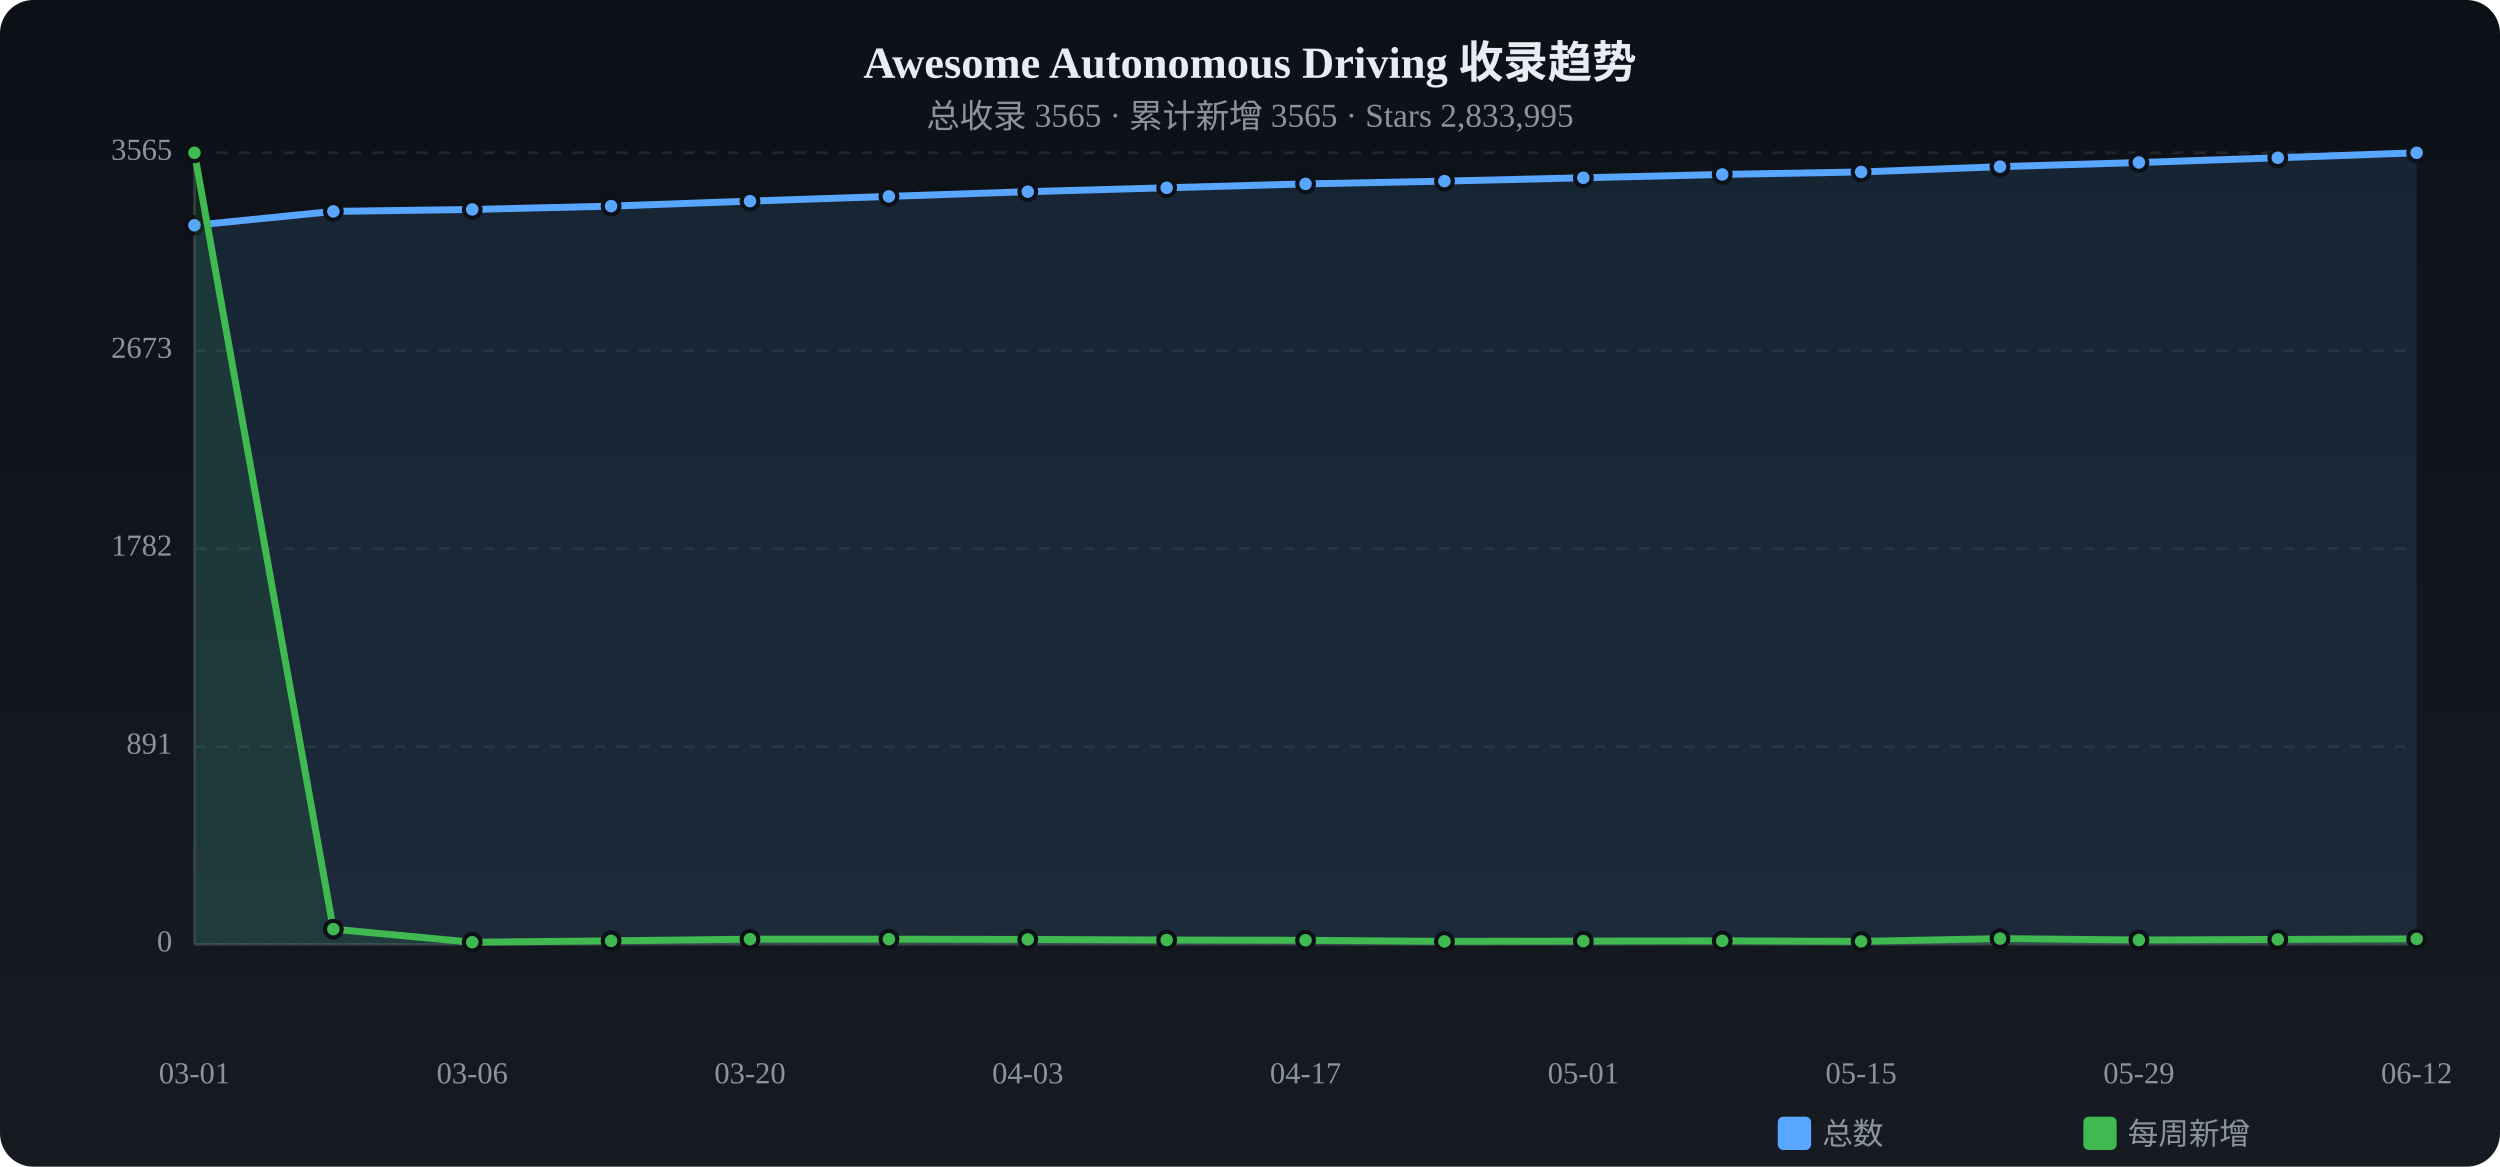
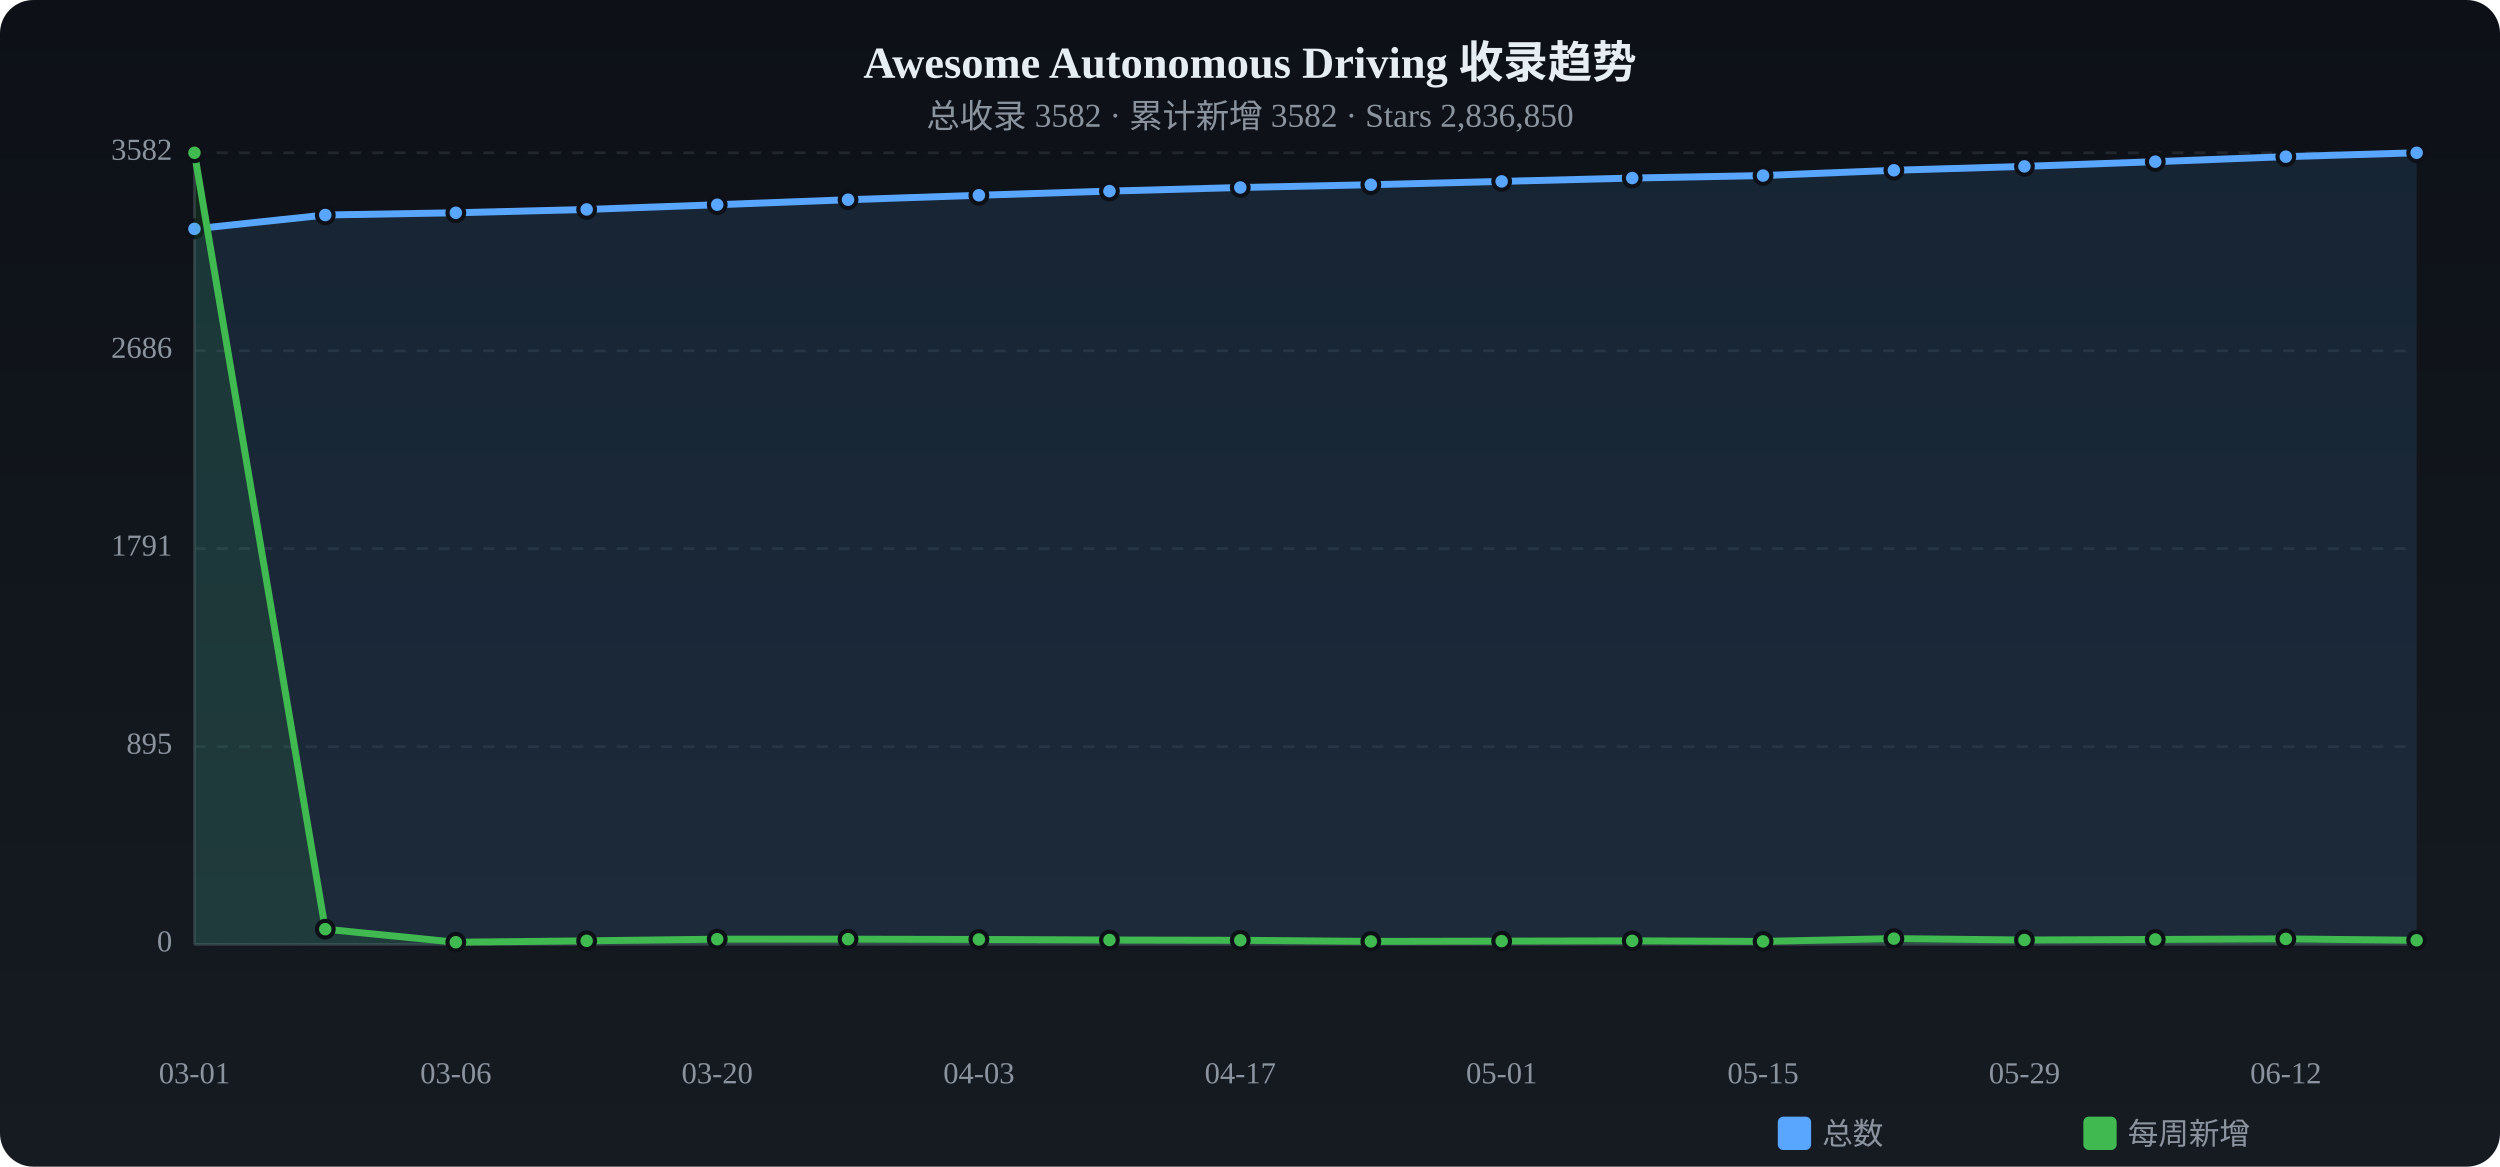
<svg xmlns="http://www.w3.org/2000/svg" viewBox="0 0 900 420" width="900" height="420">
  <defs>
    <linearGradient id="tbg" x1="0%" y1="0%" x2="0%" y2="100%">
      <stop offset="0%" stop-color="#0d1117" />
      <stop offset="100%" stop-color="#161b22" />
    </linearGradient>
  </defs>
  <rect width="900" height="420" rx="12" fill="url(#tbg)" />
  <text x="450.0" y="28" text-anchor="middle" fill="#e6edf3" font-size="16" font-weight="bold">Awesome Autonomous Driving 收录趋势</text>
-   <text x="450.0" y="46" text-anchor="middle" fill="#8b949e" font-size="12">总收录 3565 · 累计新增 3565 · Stars 2,833,995</text>
+   <text x="450.0" y="46" text-anchor="middle" fill="#8b949e" font-size="12">总收录 3582 · 累计新增 3582 · Stars 2,836,850</text>
  <text x="62" y="340.0" text-anchor="end" fill="#8b949e" font-size="11" dominant-baseline="middle">0</text>
  <line x1="70" y1="340.0" x2="870" y2="340.0" stroke="#21262d" stroke-dasharray="4 4" />
-   <text x="62" y="268.8" text-anchor="end" fill="#8b949e" font-size="11" dominant-baseline="middle">891</text>
+   <text x="62" y="268.8" text-anchor="end" fill="#8b949e" font-size="11" dominant-baseline="middle">895</text>
  <line x1="70" y1="268.8" x2="870" y2="268.8" stroke="#21262d" stroke-dasharray="4 4" />
-   <text x="62" y="197.5" text-anchor="end" fill="#8b949e" font-size="11" dominant-baseline="middle">1782</text>
+   <text x="62" y="197.5" text-anchor="end" fill="#8b949e" font-size="11" dominant-baseline="middle">1791</text>
  <line x1="70" y1="197.5" x2="870" y2="197.5" stroke="#21262d" stroke-dasharray="4 4" />
-   <text x="62" y="126.3" text-anchor="end" fill="#8b949e" font-size="11" dominant-baseline="middle">2673</text>
+   <text x="62" y="126.3" text-anchor="end" fill="#8b949e" font-size="11" dominant-baseline="middle">2686</text>
  <line x1="70" y1="126.3" x2="870" y2="126.3" stroke="#21262d" stroke-dasharray="4 4" />
-   <text x="62" y="55.0" text-anchor="end" fill="#8b949e" font-size="11" dominant-baseline="middle">3565</text>
+   <text x="62" y="55.0" text-anchor="end" fill="#8b949e" font-size="11" dominant-baseline="middle">3582</text>
  <line x1="70" y1="55.0" x2="870" y2="55.0" stroke="#21262d" stroke-dasharray="4 4" />
  <line x1="70" y1="55" x2="70" y2="340" stroke="#30363d" />
  <line x1="70" y1="340" x2="870" y2="340" stroke="#30363d" />
-   <path d="M70.0,81.1 L120.0,76.1 L170.0,75.4 L220.0,74.2 L270.0,72.4 L320.0,70.7 L370.0,69.0 L420.0,67.6 L470.0,66.2 L520.0,65.2 L570.0,64.0 L620.0,62.8 L670.0,61.9 L720.0,60.0 L770.0,58.5 L820.0,56.8 L870.0,55.0 L870.0,340 L70.0,340 Z" fill="#58a6ff" opacity="0.12" />
-   <polyline points="70.0,81.1 120.0,76.1 170.0,75.4 220.0,74.2 270.0,72.4 320.0,70.7 370.0,69.0 420.0,67.6 470.0,66.2 520.0,65.2 570.0,64.0 620.0,62.8 670.0,61.9 720.0,60.0 770.0,58.5 820.0,56.8 870.0,55.0" fill="none" stroke="#58a6ff" stroke-width="2.5" stroke-linecap="round" stroke-linejoin="round" />
-   <circle cx="70.0" cy="81.1" r="3" fill="#58a6ff" stroke="#0d1117" stroke-width="1.5" />
-   <circle cx="120.0" cy="76.1" r="3" fill="#58a6ff" stroke="#0d1117" stroke-width="1.5" />
-   <circle cx="170.0" cy="75.4" r="3" fill="#58a6ff" stroke="#0d1117" stroke-width="1.5" />
-   <circle cx="220.0" cy="74.2" r="3" fill="#58a6ff" stroke="#0d1117" stroke-width="1.5" />
-   <circle cx="270.0" cy="72.4" r="3" fill="#58a6ff" stroke="#0d1117" stroke-width="1.5" />
-   <circle cx="320.0" cy="70.7" r="3" fill="#58a6ff" stroke="#0d1117" stroke-width="1.5" />
-   <circle cx="370.0" cy="69.0" r="3" fill="#58a6ff" stroke="#0d1117" stroke-width="1.5" />
-   <circle cx="420.0" cy="67.6" r="3" fill="#58a6ff" stroke="#0d1117" stroke-width="1.5" />
-   <circle cx="470.0" cy="66.2" r="3" fill="#58a6ff" stroke="#0d1117" stroke-width="1.5" />
-   <circle cx="520.0" cy="65.2" r="3" fill="#58a6ff" stroke="#0d1117" stroke-width="1.5" />
-   <circle cx="570.0" cy="64.0" r="3" fill="#58a6ff" stroke="#0d1117" stroke-width="1.5" />
-   <circle cx="620.0" cy="62.8" r="3" fill="#58a6ff" stroke="#0d1117" stroke-width="1.5" />
-   <circle cx="670.0" cy="61.9" r="3" fill="#58a6ff" stroke="#0d1117" stroke-width="1.5" />
-   <circle cx="720.0" cy="60.0" r="3" fill="#58a6ff" stroke="#0d1117" stroke-width="1.5" />
-   <circle cx="770.0" cy="58.5" r="3" fill="#58a6ff" stroke="#0d1117" stroke-width="1.5" />
-   <circle cx="820.0" cy="56.8" r="3" fill="#58a6ff" stroke="#0d1117" stroke-width="1.5" />
+   <path d="M70.0,82.4 L117.1,77.4 L164.1,76.6 L211.2,75.4 L258.2,73.7 L305.3,71.9 L352.4,70.3 L399.4,68.8 L446.5,67.5 L493.5,66.5 L540.6,65.3 L587.6,64.1 L634.7,63.2 L681.8,61.3 L728.8,59.9 L775.9,58.2 L822.9,56.4 L870.0,55.0 L870.0,340 L70.0,340 Z" fill="#58a6ff" opacity="0.12" />
+   <polyline points="70.0,82.4 117.1,77.4 164.1,76.6 211.2,75.4 258.2,73.7 305.3,71.9 352.4,70.3 399.4,68.8 446.5,67.5 493.5,66.5 540.6,65.3 587.6,64.1 634.7,63.2 681.8,61.3 728.8,59.9 775.9,58.2 822.9,56.4 870.0,55.0" fill="none" stroke="#58a6ff" stroke-width="2.5" stroke-linecap="round" stroke-linejoin="round" />
+   <circle cx="70.0" cy="82.4" r="3" fill="#58a6ff" stroke="#0d1117" stroke-width="1.5" />
+   <circle cx="117.1" cy="77.4" r="3" fill="#58a6ff" stroke="#0d1117" stroke-width="1.5" />
+   <circle cx="164.1" cy="76.6" r="3" fill="#58a6ff" stroke="#0d1117" stroke-width="1.5" />
+   <circle cx="211.2" cy="75.4" r="3" fill="#58a6ff" stroke="#0d1117" stroke-width="1.5" />
+   <circle cx="258.2" cy="73.7" r="3" fill="#58a6ff" stroke="#0d1117" stroke-width="1.5" />
+   <circle cx="305.3" cy="71.9" r="3" fill="#58a6ff" stroke="#0d1117" stroke-width="1.5" />
+   <circle cx="352.4" cy="70.3" r="3" fill="#58a6ff" stroke="#0d1117" stroke-width="1.5" />
+   <circle cx="399.4" cy="68.8" r="3" fill="#58a6ff" stroke="#0d1117" stroke-width="1.5" />
+   <circle cx="446.5" cy="67.5" r="3" fill="#58a6ff" stroke="#0d1117" stroke-width="1.5" />
+   <circle cx="493.5" cy="66.5" r="3" fill="#58a6ff" stroke="#0d1117" stroke-width="1.5" />
+   <circle cx="540.6" cy="65.3" r="3" fill="#58a6ff" stroke="#0d1117" stroke-width="1.5" />
+   <circle cx="587.6" cy="64.1" r="3" fill="#58a6ff" stroke="#0d1117" stroke-width="1.5" />
+   <circle cx="634.7" cy="63.2" r="3" fill="#58a6ff" stroke="#0d1117" stroke-width="1.5" />
+   <circle cx="681.8" cy="61.3" r="3" fill="#58a6ff" stroke="#0d1117" stroke-width="1.5" />
+   <circle cx="728.8" cy="59.9" r="3" fill="#58a6ff" stroke="#0d1117" stroke-width="1.5" />
+   <circle cx="775.9" cy="58.2" r="3" fill="#58a6ff" stroke="#0d1117" stroke-width="1.5" />
+   <circle cx="822.9" cy="56.4" r="3" fill="#58a6ff" stroke="#0d1117" stroke-width="1.5" />
  <circle cx="870.0" cy="55.0" r="3" fill="#58a6ff" stroke="#0d1117" stroke-width="1.5" />
-   <path d="M70.0,55.0 L120.0,334.5 L170.0,339.2 L220.0,338.7 L270.0,338.1 L320.0,338.1 L370.0,338.2 L420.0,338.4 L470.0,338.5 L520.0,338.9 L570.0,338.8 L620.0,338.7 L670.0,338.9 L720.0,337.9 L770.0,338.4 L820.0,338.2 L870.0,338.0 L870.0,340 L70.0,340 Z" fill="#3fb950" opacity="0.12" />
-   <polyline points="70.0,55.0 120.0,334.5 170.0,339.2 220.0,338.7 270.0,338.1 320.0,338.1 370.0,338.2 420.0,338.4 470.0,338.5 520.0,338.9 570.0,338.8 620.0,338.7 670.0,338.9 720.0,337.9 770.0,338.4 820.0,338.2 870.0,338.0" fill="none" stroke="#3fb950" stroke-width="2.5" stroke-linecap="round" stroke-linejoin="round" />
+   <path d="M70.0,55.0 L117.1,334.5 L164.1,339.2 L211.2,338.7 L258.2,338.1 L305.3,338.1 L352.4,338.2 L399.4,338.4 L446.5,338.5 L493.5,338.9 L540.6,338.8 L587.6,338.7 L634.7,338.9 L681.8,337.9 L728.8,338.4 L775.9,338.2 L822.9,338.0 L870.0,338.5 L870.0,340 L70.0,340 Z" fill="#3fb950" opacity="0.12" />
+   <polyline points="70.0,55.0 117.1,334.5 164.1,339.2 211.2,338.7 258.2,338.1 305.3,338.1 352.4,338.2 399.4,338.4 446.5,338.5 493.5,338.9 540.6,338.8 587.6,338.7 634.7,338.9 681.8,337.9 728.8,338.4 775.9,338.2 822.9,338.0 870.0,338.5" fill="none" stroke="#3fb950" stroke-width="2.5" stroke-linecap="round" stroke-linejoin="round" />
  <circle cx="70.0" cy="55.0" r="3" fill="#3fb950" stroke="#0d1117" stroke-width="1.5" />
-   <circle cx="120.0" cy="334.5" r="3" fill="#3fb950" stroke="#0d1117" stroke-width="1.5" />
-   <circle cx="170.0" cy="339.2" r="3" fill="#3fb950" stroke="#0d1117" stroke-width="1.5" />
-   <circle cx="220.0" cy="338.7" r="3" fill="#3fb950" stroke="#0d1117" stroke-width="1.5" />
-   <circle cx="270.0" cy="338.1" r="3" fill="#3fb950" stroke="#0d1117" stroke-width="1.5" />
-   <circle cx="320.0" cy="338.1" r="3" fill="#3fb950" stroke="#0d1117" stroke-width="1.5" />
-   <circle cx="370.0" cy="338.2" r="3" fill="#3fb950" stroke="#0d1117" stroke-width="1.5" />
-   <circle cx="420.0" cy="338.4" r="3" fill="#3fb950" stroke="#0d1117" stroke-width="1.5" />
-   <circle cx="470.0" cy="338.5" r="3" fill="#3fb950" stroke="#0d1117" stroke-width="1.5" />
-   <circle cx="520.0" cy="338.9" r="3" fill="#3fb950" stroke="#0d1117" stroke-width="1.5" />
-   <circle cx="570.0" cy="338.8" r="3" fill="#3fb950" stroke="#0d1117" stroke-width="1.5" />
-   <circle cx="620.0" cy="338.7" r="3" fill="#3fb950" stroke="#0d1117" stroke-width="1.5" />
-   <circle cx="670.0" cy="338.9" r="3" fill="#3fb950" stroke="#0d1117" stroke-width="1.5" />
-   <circle cx="720.0" cy="337.9" r="3" fill="#3fb950" stroke="#0d1117" stroke-width="1.5" />
-   <circle cx="770.0" cy="338.4" r="3" fill="#3fb950" stroke="#0d1117" stroke-width="1.5" />
-   <circle cx="820.0" cy="338.2" r="3" fill="#3fb950" stroke="#0d1117" stroke-width="1.5" />
-   <circle cx="870.0" cy="338.0" r="3" fill="#3fb950" stroke="#0d1117" stroke-width="1.5" />
+   <circle cx="117.1" cy="334.5" r="3" fill="#3fb950" stroke="#0d1117" stroke-width="1.5" />
+   <circle cx="164.1" cy="339.2" r="3" fill="#3fb950" stroke="#0d1117" stroke-width="1.5" />
+   <circle cx="211.2" cy="338.7" r="3" fill="#3fb950" stroke="#0d1117" stroke-width="1.5" />
+   <circle cx="258.2" cy="338.1" r="3" fill="#3fb950" stroke="#0d1117" stroke-width="1.5" />
+   <circle cx="305.3" cy="338.1" r="3" fill="#3fb950" stroke="#0d1117" stroke-width="1.5" />
+   <circle cx="352.4" cy="338.2" r="3" fill="#3fb950" stroke="#0d1117" stroke-width="1.5" />
+   <circle cx="399.4" cy="338.4" r="3" fill="#3fb950" stroke="#0d1117" stroke-width="1.5" />
+   <circle cx="446.5" cy="338.5" r="3" fill="#3fb950" stroke="#0d1117" stroke-width="1.5" />
+   <circle cx="493.5" cy="338.9" r="3" fill="#3fb950" stroke="#0d1117" stroke-width="1.5" />
+   <circle cx="540.6" cy="338.8" r="3" fill="#3fb950" stroke="#0d1117" stroke-width="1.5" />
+   <circle cx="587.6" cy="338.7" r="3" fill="#3fb950" stroke="#0d1117" stroke-width="1.5" />
+   <circle cx="634.7" cy="338.9" r="3" fill="#3fb950" stroke="#0d1117" stroke-width="1.5" />
+   <circle cx="681.8" cy="337.9" r="3" fill="#3fb950" stroke="#0d1117" stroke-width="1.5" />
+   <circle cx="728.8" cy="338.4" r="3" fill="#3fb950" stroke="#0d1117" stroke-width="1.5" />
+   <circle cx="775.9" cy="338.2" r="3" fill="#3fb950" stroke="#0d1117" stroke-width="1.5" />
+   <circle cx="822.9" cy="338.0" r="3" fill="#3fb950" stroke="#0d1117" stroke-width="1.5" />
+   <circle cx="870.0" cy="338.5" r="3" fill="#3fb950" stroke="#0d1117" stroke-width="1.5" />
  <text x="70.0" y="390" text-anchor="middle" fill="#8b949e" font-size="11">03-01</text>
-   <text x="170.0" y="390" text-anchor="middle" fill="#8b949e" font-size="11">03-06</text>
-   <text x="270.0" y="390" text-anchor="middle" fill="#8b949e" font-size="11">03-20</text>
-   <text x="370.0" y="390" text-anchor="middle" fill="#8b949e" font-size="11">04-03</text>
-   <text x="470.0" y="390" text-anchor="middle" fill="#8b949e" font-size="11">04-17</text>
-   <text x="570.0" y="390" text-anchor="middle" fill="#8b949e" font-size="11">05-01</text>
-   <text x="670.0" y="390" text-anchor="middle" fill="#8b949e" font-size="11">05-15</text>
-   <text x="770.0" y="390" text-anchor="middle" fill="#8b949e" font-size="11">05-29</text>
-   <text x="870.0" y="390" text-anchor="middle" fill="#8b949e" font-size="11">06-12</text>
+   <text x="164.1" y="390" text-anchor="middle" fill="#8b949e" font-size="11">03-06</text>
+   <text x="258.2" y="390" text-anchor="middle" fill="#8b949e" font-size="11">03-20</text>
+   <text x="352.4" y="390" text-anchor="middle" fill="#8b949e" font-size="11">04-03</text>
+   <text x="446.5" y="390" text-anchor="middle" fill="#8b949e" font-size="11">04-17</text>
+   <text x="540.6" y="390" text-anchor="middle" fill="#8b949e" font-size="11">05-01</text>
+   <text x="634.7" y="390" text-anchor="middle" fill="#8b949e" font-size="11">05-15</text>
+   <text x="728.8" y="390" text-anchor="middle" fill="#8b949e" font-size="11">05-29</text>
+   <text x="822.9" y="390" text-anchor="middle" fill="#8b949e" font-size="11">06-12</text>
  <rect x="640" y="402" width="12" height="12" rx="2" fill="#58a6ff" />
  <text x="656" y="412" fill="#8b949e" font-size="11">总数</text>
  <rect x="750" y="402" width="12" height="12" rx="2" fill="#3fb950" />
  <text x="766" y="412" fill="#8b949e" font-size="11">每周新增</text>
</svg>
